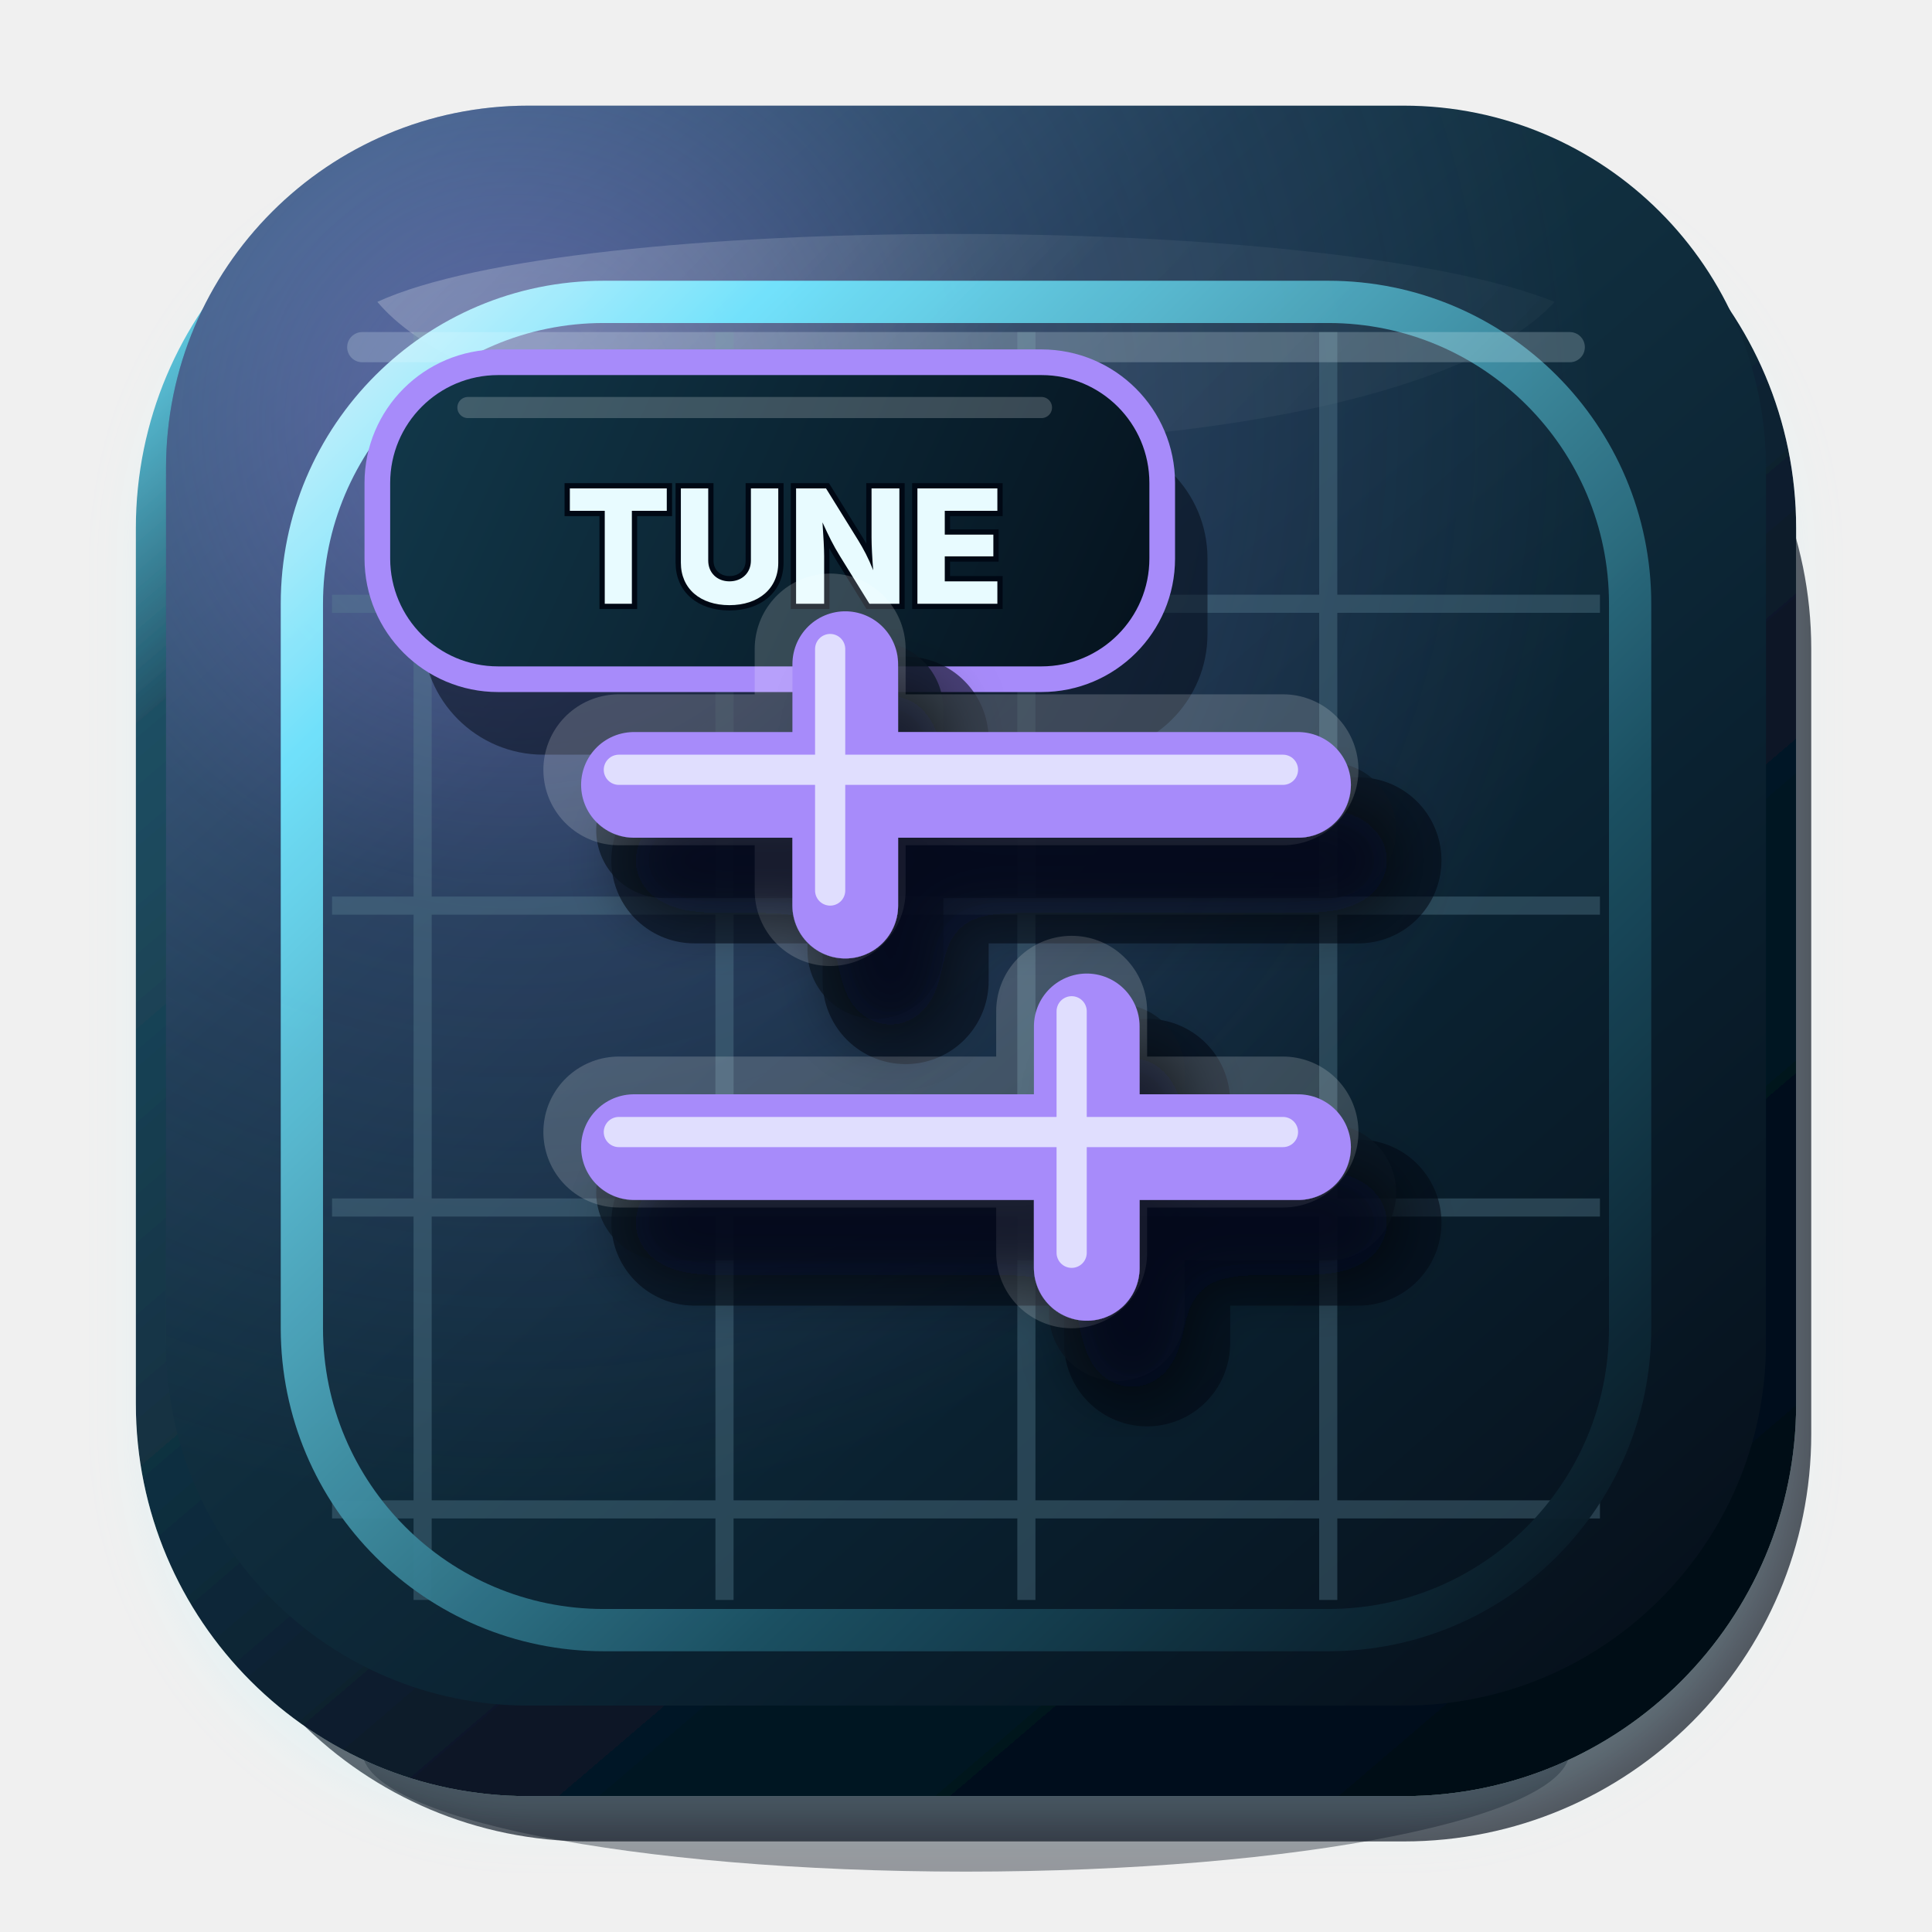
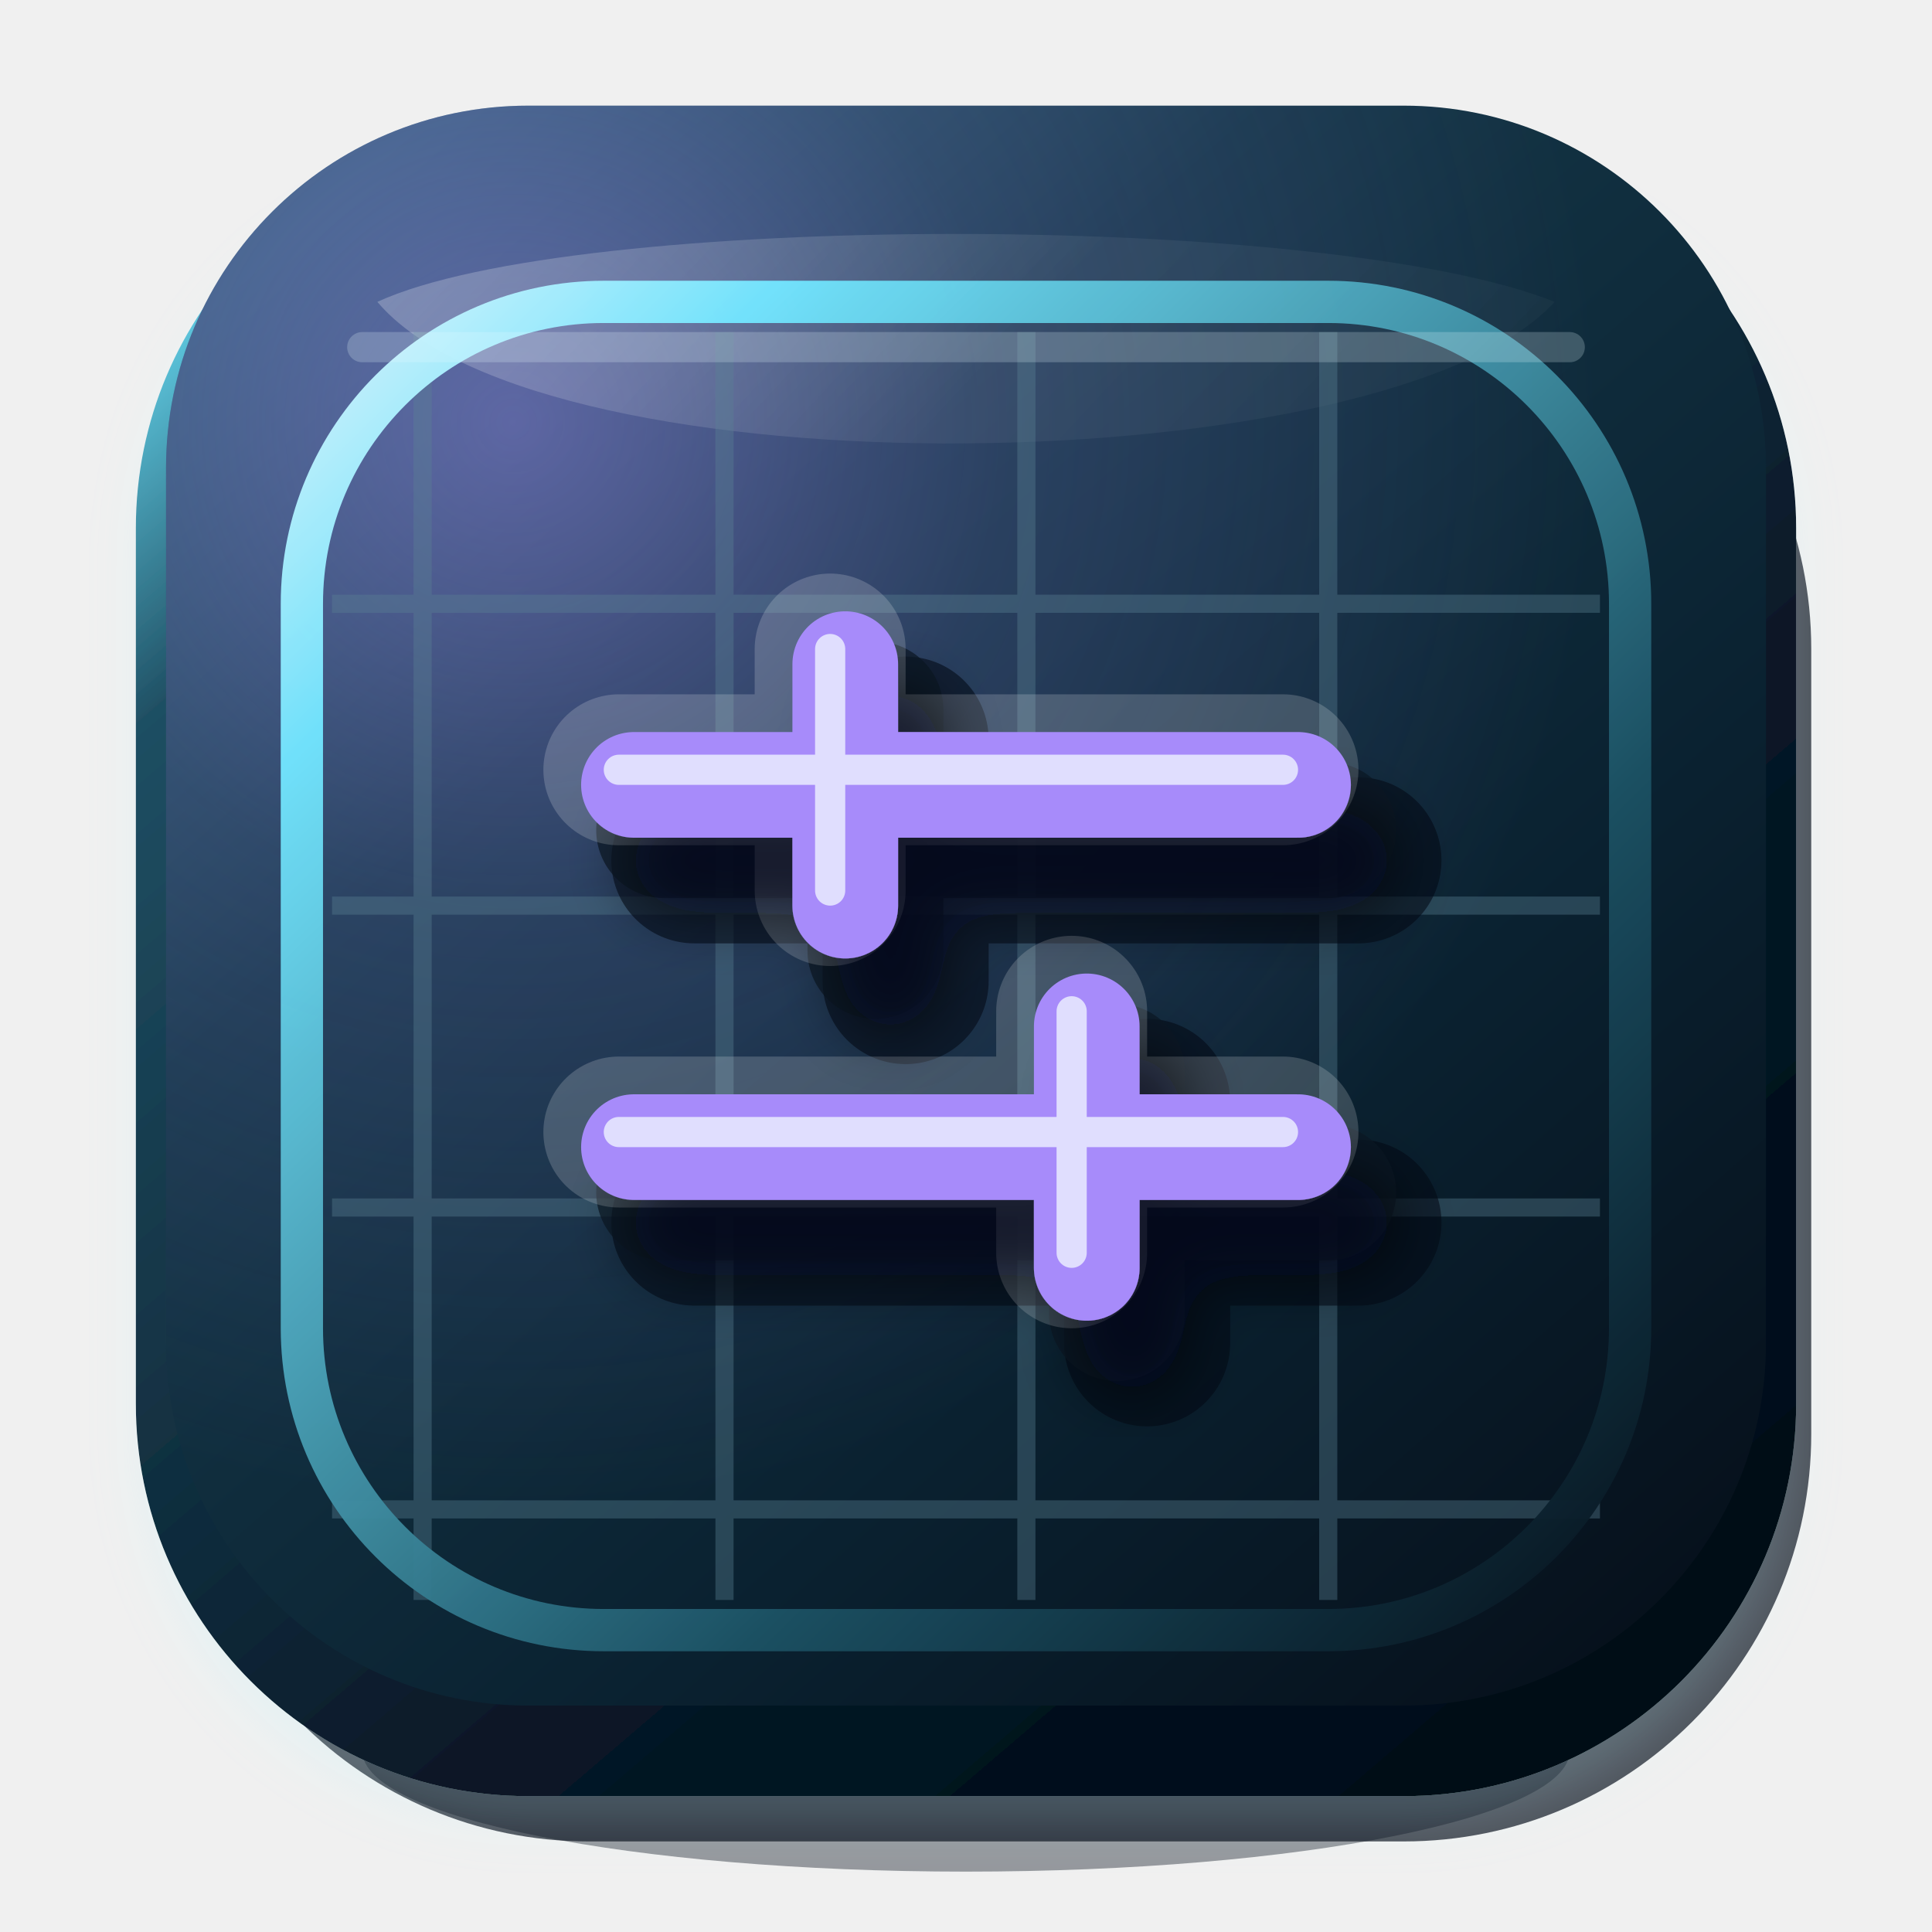
- <svg xmlns="http://www.w3.org/2000/svg" width="128" height="128" viewBox="0 0 128 128">
+ <svg xmlns="http://www.w3.org/2000/svg" width="128" height="128" viewBox="0 0 128 128" overflow="hidden">
  <defs>
    <linearGradient id="edge" x1="18" y1="10" x2="112" y2="120" gradientUnits="userSpaceOnUse">
      <stop offset="0" stop-color="#6ee7ff" />
      <stop offset="0.16" stop-color="#1f4f63" />
      <stop offset="0.62" stop-color="#071827" />
      <stop offset="1" stop-color="#020814" />
    </linearGradient>
    <linearGradient id="face" x1="22" y1="13" x2="108" y2="111" gradientUnits="userSpaceOnUse">
      <stop offset="0" stop-color="#2b5b6f" />
      <stop offset="0.28" stop-color="#143647" />
      <stop offset="0.68" stop-color="#0a2130" />
      <stop offset="1" stop-color="#06101b" />
-     </linearGradient>
-     <linearGradient id="badge" x1="26" y1="24" x2="78" y2="48" gradientUnits="userSpaceOnUse">
-       <stop offset="0" stop-color="#12384a" />
-       <stop offset="1" stop-color="#04101b" />
    </linearGradient>
    <linearGradient id="rim" x1="20" y1="18" x2="108" y2="108" gradientUnits="userSpaceOnUse">
      <stop offset="0" stop-color="#e8fbff" />
      <stop offset="0.18" stop-color="#72e6ff" />
      <stop offset="0.68" stop-color="#1c5264" />
      <stop offset="1" stop-color="#06111d" />
    </linearGradient>
    <radialGradient id="glow" cx="34" cy="28" r="72" gradientUnits="userSpaceOnUse">
      <stop offset="0" stop-color="#a78bfa" stop-opacity="0.46" />
      <stop offset="0.45" stop-color="#a78bfa" stop-opacity="0.16" />
      <stop offset="1" stop-color="#a78bfa" stop-opacity="0" />
    </radialGradient>
    <linearGradient id="shine" x1="24" y1="16" x2="86" y2="74" gradientUnits="userSpaceOnUse">
      <stop offset="0" stop-color="#ffffff" stop-opacity="0.36" />
      <stop offset="0.42" stop-color="#ffffff" stop-opacity="0.08" />
      <stop offset="1" stop-color="#ffffff" stop-opacity="0" />
    </linearGradient>
    <filter id="plateShadow" x="-28%" y="-26%" width="156%" height="166%">
      <feDropShadow dx="0" dy="15" stdDeviation="9" flood-color="#000814" flood-opacity="0.48" />
      <feDropShadow dx="0" dy="2" stdDeviation="1.5" flood-color="#b7f5ff" flood-opacity="0.18" />
    </filter>
    <filter id="glyphLift" x="-28%" y="-28%" width="156%" height="156%">
      <feDropShadow dx="3" dy="5" stdDeviation="2" flood-color="#000814" flood-opacity="0.62" />
    </filter>
  </defs>
  <ellipse cx="64" cy="116" rx="40" ry="8" fill="#000814" opacity="0.38" />
  <rect x="12" y="16" width="108" height="106" rx="27" fill="#020814" opacity="0.68" />
  <rect x="9" y="9" width="110" height="110" rx="26" fill="url(#edge)" filter="url(#plateShadow)" />
  <rect x="11" y="7" width="106" height="106" rx="24" fill="url(#face)" />
  <rect x="11" y="7" width="106" height="106" rx="24" fill="url(#glow)" />
  <path d="M25 20c13-6 63-6 78 0c-11 12-67 13-78 0z" fill="url(#shine)" opacity="0.72" />
  <path d="M28 22v84M48 22v84M68 22v84M88 22v84M22 40h84M22 60h84M22 80h84M22 100h84" fill="none" stroke="#5a8294" stroke-width="1.2" opacity="0.38" />
  <rect x="20" y="20" width="88" height="88" rx="20" fill="none" stroke="url(#rim)" stroke-width="2.8" opacity="0.96" />
  <path d="M24 23h80" fill="none" stroke="#e8fbff" stroke-width="2" stroke-linecap="round" opacity="0.22" />
-   <rect x="28" y="29" width="52" height="21" rx="8" fill="#020814" opacity="0.5" />
-   <rect x="25" y="24" width="52" height="21" rx="8" fill="url(#badge)" stroke="#a78bfa" stroke-width="1.7" />
-   <path d="M31 27h38" fill="none" stroke="#ffffff" stroke-width="1.4" stroke-linecap="round" opacity="0.2" />
-   <text x="52" y="40" text-anchor="middle" font-family="Cantarell, Inter, Arial, sans-serif" font-size="10.5" font-weight="800" fill="#e8fbff" stroke="#000814" stroke-width="0.7" paint-order="stroke">TUNE</text>
  <path d="M42 52h44M42 76h44M56 52v-8M72 76v-8M56 52v8M72 76v8" fill="none" stroke="#020814" stroke-width="11" stroke-linecap="round" stroke-linejoin="round" opacity="0.58" transform="translate(4 5)" />
  <path d="M42 52h44M42 76h44M56 52v-8M72 76v-8M56 52v8M72 76v8" fill="none" stroke="#0b1724" stroke-width="9" stroke-linecap="round" stroke-linejoin="round" opacity="0.72" transform="translate(2 3)" />
  <path d="M42 52h44M42 76h44M56 52v-8M72 76v-8M56 52v8M72 76v8" fill="none" stroke="#ffffff" stroke-width="10" stroke-linecap="round" stroke-linejoin="round" opacity="0.18" transform="translate(-1 -1)" />
  <path d="M42 52h44M42 76h44M56 52v-8M72 76v-8M56 52v8M72 76v8" fill="none" stroke="#a78bfa" stroke-width="7" stroke-linecap="round" stroke-linejoin="round" filter="url(#glyphLift)" />
  <path d="M42 52h44M42 76h44M56 52v-8M72 76v-8M56 52v8M72 76v8" fill="none" stroke="#f7fdff" stroke-width="2" stroke-linecap="round" stroke-linejoin="round" opacity="0.72" transform="translate(-1 -1)" />
</svg>
